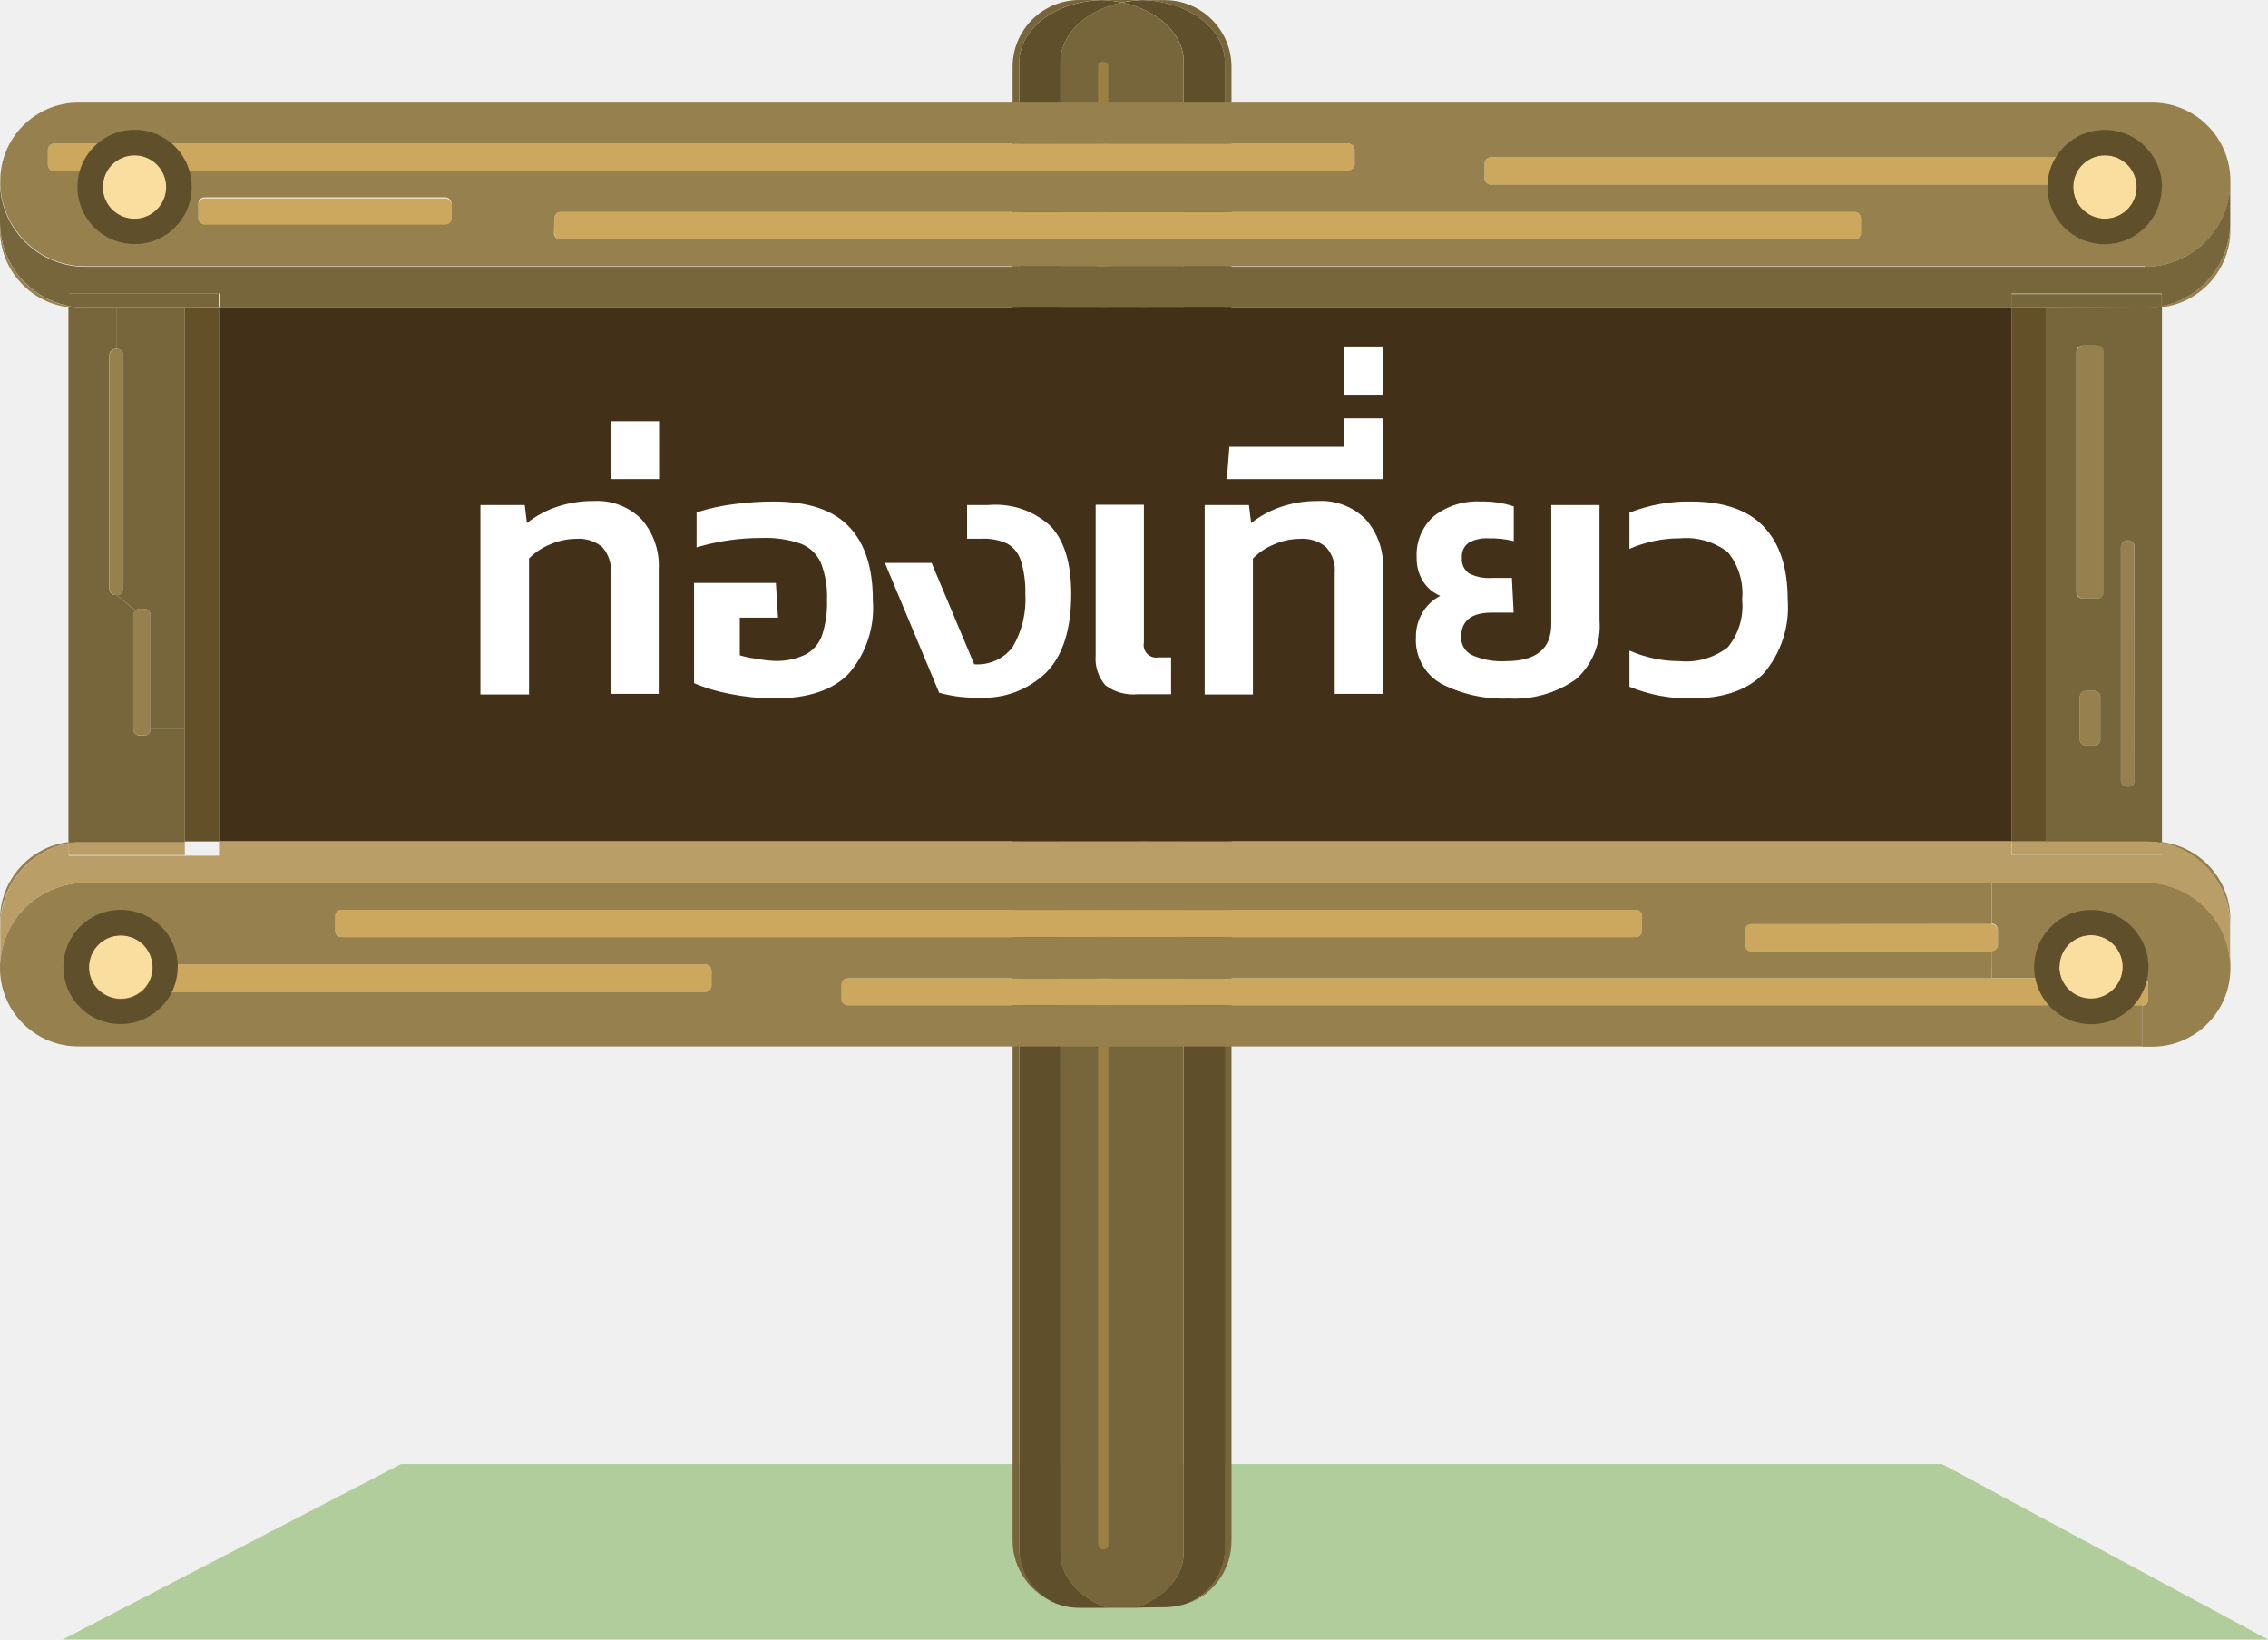
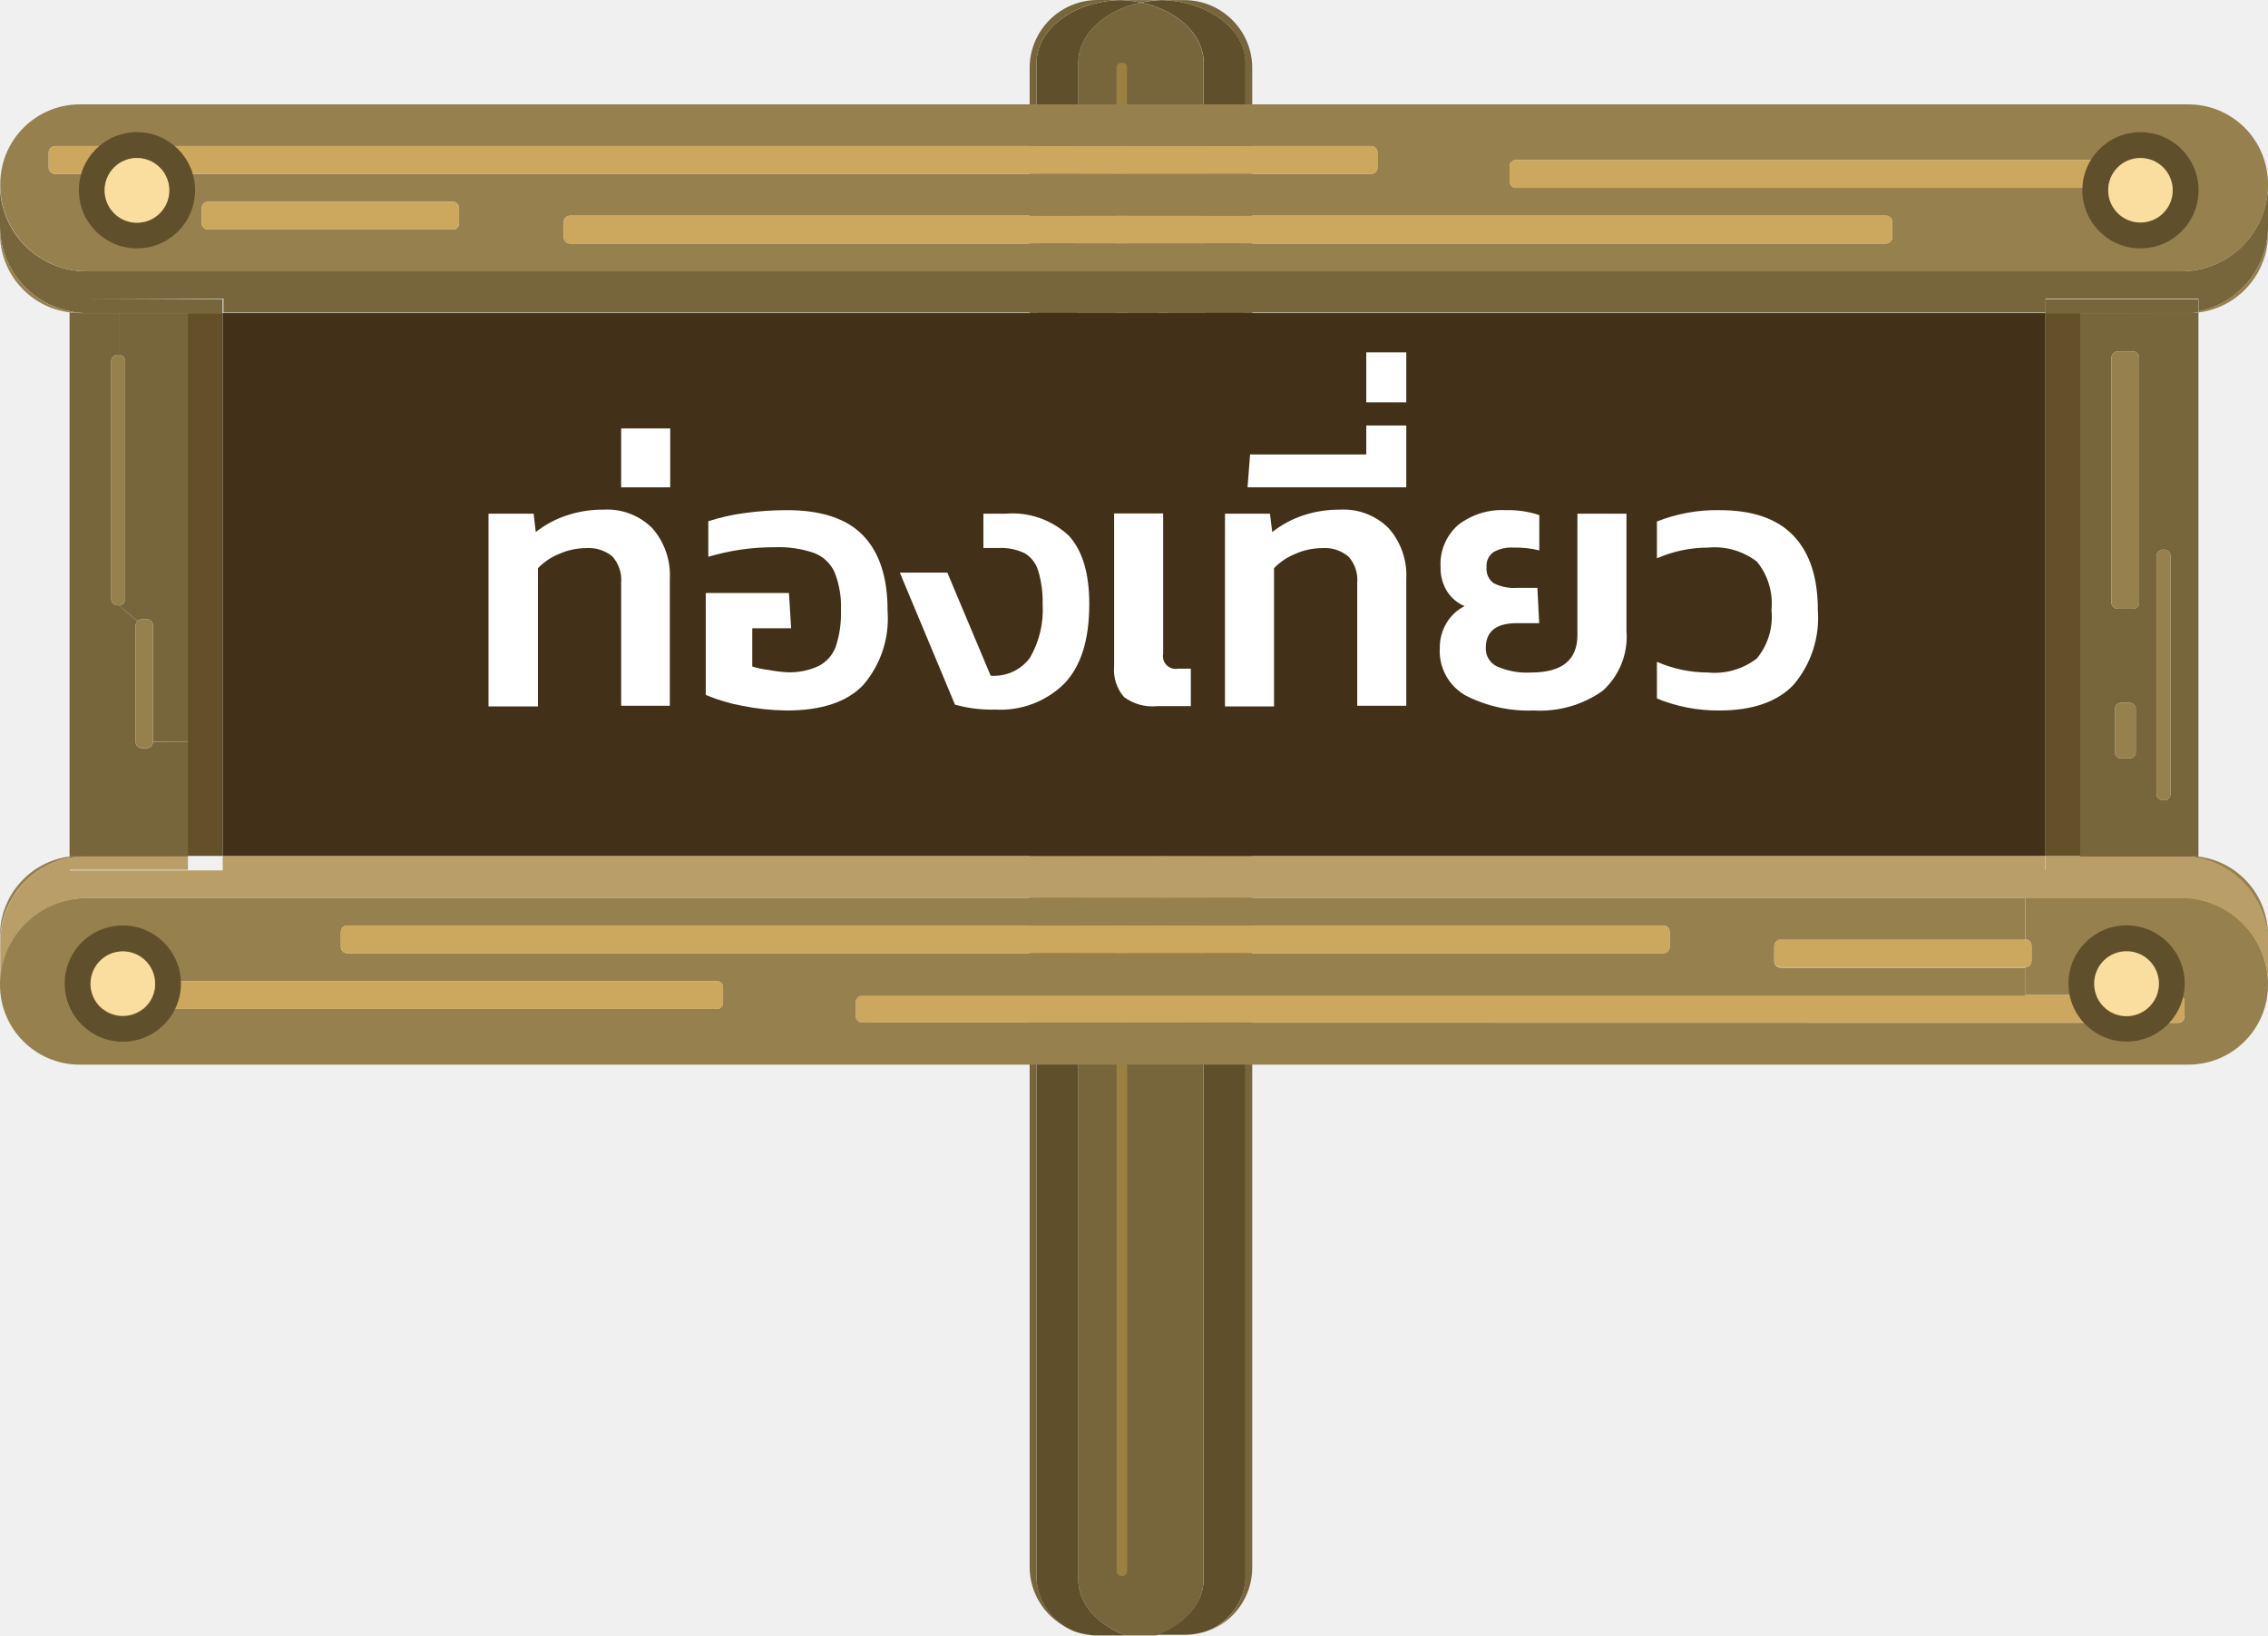
- <svg xmlns="http://www.w3.org/2000/svg" viewBox="0 0 181 130.86">
+ <svg xmlns="http://www.w3.org/2000/svg" viewBox="0 0 178 128.31">
  <defs>
-     <style>.cls-1{fill:#9ec180;opacity:0.75;}.cls-2{fill:#77663c;}.cls-3{fill:#604f2b;}.cls-4{fill:#9b8043;}.cls-5{fill:#96804e;}.cls-6{fill:#cca75e;}.cls-7{fill:#ba9e67;}.cls-8{fill:#634f28;}.cls-9{fill:#423118;}.cls-10{fill:#f9dea0;}.cls-11{fill:#fff;}</style>
+     <style>.cls-1{fill:#77663c;}.cls-2{fill:#604f2b;}.cls-3{fill:#9b8043;}.cls-4{fill:#96804e;}.cls-5{fill:#ba9e67;}.cls-6{fill:#cca75e;}.cls-7{fill:#634f28;}.cls-8{fill:#423118;}.cls-9{fill:#f9dea0;}.cls-10{fill:#fff;}</style>
  </defs>
  <g id="Layer_2" data-name="Layer 2">
    <g id="ป้ายท่องเที่ยว">
-       <polygon class="cls-1" points="181 130.86 5 130.86 32 116.86 155 116.86 181 130.86" />
-       <path class="cls-2" d="M98,5.19C98,2.53,95.08.35,91.43.26H93.2a5.33,5.33,0,0,1,5.33,5.34V123.23a5.3,5.3,0,0,1-3.46,5,4.72,4.72,0,0,0,2.91-4Z" transform="translate(-0.25 -0.25)" />
-       <path class="cls-2" d="M94.71,5.19v119c0,1.92-1.51,3.57-3.72,4.39h-2.4c-2.2-.82-3.71-2.47-3.71-4.39V5.19c0-2.25,2.07-4.14,4.91-4.74C92.63,1.05,94.71,2.94,94.71,5.19Z" transform="translate(-0.25 -0.25)" />
-       <path class="cls-3" d="M91,128.56c2.21-.82,3.72-2.47,3.72-4.39V5.19c0-2.25-2.08-4.14-4.92-4.74A9.68,9.68,0,0,1,91.43.26C95.08.35,98,2.53,98,5.19v119a4.72,4.72,0,0,1-2.91,4,5.3,5.3,0,0,1-1.87.34Z" transform="translate(-0.25 -0.25)" />
-       <path class="cls-2" d="M88.43.25h3a9.68,9.68,0,0,0-1.64.19A9.56,9.56,0,0,0,88.15.26Z" transform="translate(-0.25 -0.25)" />
-       <path class="cls-3" d="M88.15.26a9.56,9.56,0,0,1,1.64.19c-2.84.6-4.91,2.49-4.91,4.74v119c0,1.92,1.51,3.57,3.71,4.39H86.4a5.26,5.26,0,0,1-1.87-.34,4.72,4.72,0,0,1-2.93-4V5.19C81.6,2.53,84.51.35,88.15.26Z" transform="translate(-0.25 -0.25)" />
-       <path class="cls-2" d="M86.4.25h1.75C84.51.35,81.6,2.53,81.6,5.19v119a4.72,4.72,0,0,0,2.93,4,5.31,5.31,0,0,1-3.47-5V5.59A5.34,5.34,0,0,1,86.4.25Z" transform="translate(-0.25 -0.25)" />
-       <rect class="cls-4" x="62.22" y="30.83" width="52.14" height="0.82" rx="0.37" transform="translate(119.28 -57.3) rotate(90)" />
-       <rect class="cls-4" x="65.5" y="48.3" width="52.14" height="0.82" rx="0.37" transform="translate(140.03 -43.11) rotate(90)" />
-       <rect class="cls-4" x="62.22" y="97.44" width="52.14" height="0.82" rx="0.37" transform="translate(185.9 9.31) rotate(90)" />
-       <path class="cls-5" d="M178.25,77v.58A6.25,6.25,0,0,1,172,83.79h-.8V80.51a.48.48,0,0,0,.49-.49V78.83a.49.49,0,0,0-.49-.5h-12V76.14a.49.49,0,0,0,.49-.49V74.46a.5.5,0,0,0-.49-.5V70.68h12.23a6.84,6.84,0,0,1,6.82,6.55C178.24,77.15,178.25,77.06,178.25,77Z" transform="translate(-0.25 -0.25)" />
-       <path class="cls-5" d="M172.79,67.46a6.24,6.24,0,0,1,5.46,6.2v.57a6.8,6.8,0,0,0-5.46-6.68Z" transform="translate(-0.25 -0.25)" />
-       <path class="cls-5" d="M172.79,24.67A6.8,6.8,0,0,0,178.25,18v.58a6.23,6.23,0,0,1-5.46,6.19Z" transform="translate(-0.25 -0.25)" />
-       <path class="cls-2" d="M172.79,67.46v.09a6.18,6.18,0,0,0-1.37-.14H172A7.13,7.13,0,0,1,172.79,67.46Z" transform="translate(-0.25 -0.25)" />
-       <path class="cls-5" d="M172,24.82h-.58a6.19,6.19,0,0,0,1.37-.15v.09A7.18,7.18,0,0,1,172,24.82Z" transform="translate(-0.25 -0.25)" />
-       <path class="cls-6" d="M171.2,78.33a.49.49,0,0,1,.49.5V80a.48.48,0,0,1-.49.49H67.91a.5.5,0,0,1-.5-.49V78.83a.5.5,0,0,1,.5-.5H171.2Z" transform="translate(-0.25 -0.25)" />
-       <path class="cls-5" d="M170.6,62.55a.49.49,0,0,1-.49.49H170a.5.5,0,0,1-.5-.49V43.88a.51.51,0,0,1,.5-.5h.1a.5.5,0,0,1,.49.5Z" transform="translate(-0.25 -0.25)" />
-       <path class="cls-6" d="M169,12.8a.5.5,0,0,1,.49.51V14.5A.49.49,0,0,1,169,15H119.23a.5.5,0,0,1-.5-.49V13.31a.51.51,0,0,1,.5-.51Z" transform="translate(-0.25 -0.25)" />
-       <path class="cls-5" d="M166,28.32a.51.51,0,0,1,.5-.5h1.19a.49.49,0,0,1,.49.5V47.53a.48.48,0,0,1-.49.49h-1.19a.5.5,0,0,1-.5-.49Z" transform="translate(-0.25 -0.25)" />
-       <path class="cls-5" d="M167.38,55.39a.5.5,0,0,1,.49.51v3.37a.49.49,0,0,1-.49.49h-.64a.5.5,0,0,1-.51-.49V55.9a.51.51,0,0,1,.51-.51Z" transform="translate(-0.25 -0.25)" />
-       <path class="cls-2" d="M166.46,27.82a.51.51,0,0,0-.5.5V47.53a.5.5,0,0,0,.5.49h1.19a.48.48,0,0,0,.49-.49V28.32a.49.49,0,0,0-.49-.5Zm1.41,31.45V55.9a.5.5,0,0,0-.49-.51h-.64a.51.51,0,0,0-.51.51v3.37a.5.5,0,0,0,.51.49h.64A.49.49,0,0,0,167.87,59.27Zm1.64-15.39V62.55a.5.5,0,0,0,.5.49h.1a.49.49,0,0,0,.49-.49V43.88a.5.5,0,0,0-.49-.5H170A.51.51,0,0,0,169.51,43.88Zm-6,23.53V24.82H172a7.18,7.18,0,0,0,.79-.06v42.7a7.13,7.13,0,0,0-.79,0h-8.5Z" transform="translate(-0.25 -0.25)" />
-       <path class="cls-7" d="M172.79,68.5h-12V67.41h10.65a6.18,6.18,0,0,1,1.37.14Z" transform="translate(-0.25 -0.25)" />
-       <rect class="cls-8" x="160.53" y="24.57" width="2.73" height="42.59" />
-       <path class="cls-2" d="M163.5,24.82h-2.73v-1.1h12v1a6.19,6.19,0,0,1-1.37.15Z" transform="translate(-0.25 -0.25)" />
-       <rect class="cls-9" x="17.47" y="24.57" width="143.06" height="42.59" />
-       <path class="cls-6" d="M159.19,74a.5.5,0,0,1,.49.5v1.19a.49.49,0,0,1-.49.49H140a.5.5,0,0,1-.5-.49V74.46a.51.51,0,0,1,.5-.5Z" transform="translate(-0.25 -0.25)" />
-       <path class="cls-6" d="M148.27,19.36H45a.5.5,0,0,1-.51-.5V17.67a.51.51,0,0,1,.51-.5H148.27a.5.5,0,0,1,.49.5v1.19A.49.49,0,0,1,148.27,19.36Z" transform="translate(-0.25 -0.25)" />
-       <path class="cls-6" d="M130.8,75.05H27.5a.5.5,0,0,1-.5-.49V73.37a.5.5,0,0,1,.5-.5H130.8a.49.49,0,0,1,.49.5v1.19A.49.49,0,0,1,130.8,75.05Z" transform="translate(-0.25 -0.25)" />
-       <path class="cls-6" d="M107.87,13.9H4.57a.5.5,0,0,1-.5-.5V12.21a.51.51,0,0,1,.5-.5h103.3a.5.5,0,0,1,.49.5V13.4A.49.49,0,0,1,107.87,13.9Z" transform="translate(-0.25 -0.25)" />
-       <path class="cls-6" d="M56.54,79.42H6.75a.5.5,0,0,1-.5-.49V77.74a.51.51,0,0,1,.5-.51H56.54a.5.5,0,0,1,.49.51v1.19A.49.49,0,0,1,56.54,79.42Z" transform="translate(-0.25 -0.25)" />
-       <path class="cls-5" d="M159.19,78.33H67.91a.5.5,0,0,0-.5.5V80a.5.5,0,0,0,.5.49H171.2v3.28H6.5A6.25,6.25,0,0,1,.25,77.54V77a2.13,2.13,0,0,0,0,.27,6.82,6.82,0,0,1,6.8-6.55H159.19V74H140a.51.51,0,0,0-.5.5v1.19a.5.5,0,0,0,.5.49h19.21ZM56.54,77.23H6.75a.51.51,0,0,0-.5.51v1.19a.5.5,0,0,0,.5.49H56.54a.49.49,0,0,0,.49-.49V77.74A.5.5,0,0,0,56.54,77.23Zm-29-2.18H130.8a.49.49,0,0,0,.49-.49V73.37a.49.49,0,0,0-.49-.5H27.5a.5.5,0,0,0-.5.5v1.19A.5.5,0,0,0,27.5,75.05Z" transform="translate(-0.25 -0.25)" />
-       <path class="cls-6" d="M35.79,16.08a.5.5,0,0,1,.49.5v1.19a.48.48,0,0,1-.49.49H16.58a.49.49,0,0,1-.5-.49V16.58a.51.51,0,0,1,.5-.5Z" transform="translate(-0.25 -0.25)" />
-       <polygon class="cls-8" points="17.47 24.57 17.47 67.16 14.74 67.16 14.74 58.2 14.74 24.57 17.47 24.57" />
-       <path class="cls-2" d="M15,24.82H7.07a6.1,6.1,0,0,1-1.36-.15v-1h12v1.1Z" transform="translate(-0.25 -0.25)" />
-       <path class="cls-7" d="M15,67.41V68.5H5.71v-1a6.09,6.09,0,0,1,1.36-.14Z" transform="translate(-0.25 -0.25)" />
-       <path class="cls-5" d="M11.77,48.84a.5.5,0,0,1,.49.5v9.11a.49.49,0,0,1-.49.49H11.4a.5.5,0,0,1-.51-.49V49.34a.48.48,0,0,1,.16-.35.47.47,0,0,1,.35-.15Z" transform="translate(-0.25 -0.25)" />
-       <path class="cls-2" d="M9.58,47.75a.48.48,0,0,0,.49-.49V28.59a.49.49,0,0,0-.49-.5V24.82H15V58.45H12.26V49.34a.5.5,0,0,0-.49-.5H11.4a.47.47,0,0,0-.35.15Z" transform="translate(-0.25 -0.25)" />
-       <path class="cls-2" d="M9.48,28.09a.51.51,0,0,0-.5.5V47.26a.5.5,0,0,0,.5.49h.1L11.05,49a.48.48,0,0,0-.16.35v9.11a.5.5,0,0,0,.51.49h.37a.49.49,0,0,0,.49-.49H15v9H6.5a6.84,6.84,0,0,0-.79,0V24.76a6.83,6.83,0,0,0,.79.06H9.58v3.27Z" transform="translate(-0.25 -0.25)" />
-       <path class="cls-5" d="M9,28.59a.51.51,0,0,1,.5-.5h.1a.49.49,0,0,1,.49.5V47.26a.48.48,0,0,1-.49.49h-.1a.5.5,0,0,1-.5-.49Z" transform="translate(-0.25 -0.25)" />
-       <path class="cls-5" d="M7.07,24.82H6.5a6.83,6.83,0,0,1-.79-.06v-.09A6.1,6.1,0,0,0,7.07,24.82Z" transform="translate(-0.25 -0.25)" />
-       <path class="cls-2" d="M6.5,67.41h.57a6.09,6.09,0,0,0-1.36.14v-.09A6.84,6.84,0,0,1,6.5,67.41Z" transform="translate(-0.25 -0.25)" />
-       <path class="cls-5" d="M118.73,14.5a.5.5,0,0,0,.5.49H169a.49.49,0,0,0,.49-.49V13.31a.5.5,0,0,0-.49-.51H119.23a.51.51,0,0,0-.5.51ZM44.47,18.86a.5.5,0,0,0,.51.5H148.27a.49.49,0,0,0,.49-.5V17.67a.5.5,0,0,0-.49-.5H45a.51.51,0,0,0-.51.5Zm-39.9-5h103.3a.49.49,0,0,0,.49-.5V12.21a.5.5,0,0,0-.49-.5H4.57a.51.51,0,0,0-.5.5V13.4A.5.5,0,0,0,4.57,13.9Zm166.85,7.64H7.07A6.8,6.8,0,0,1,.27,15a2.65,2.65,0,0,0,0,.27v-.57A6.25,6.25,0,0,1,6.5,8.44H172a6.25,6.25,0,0,1,6.25,6.25v.57c0-.09,0-.17,0-.27A6.82,6.82,0,0,1,171.42,21.54Zm-135.14-5a.5.5,0,0,0-.49-.5H16.58a.51.51,0,0,0-.5.5v1.19a.49.49,0,0,0,.5.49H35.79a.48.48,0,0,0,.49-.49Z" transform="translate(-0.25 -0.25)" />
-       <path class="cls-2" d="M7.07,21.54H171.42A6.82,6.82,0,0,0,178.24,15c0,.1,0,.18,0,.27V18a6.8,6.8,0,0,1-5.46,6.68v-1h-12v1.1h-143v-1.1h-12v1A6.8,6.8,0,0,1,.25,18V15.26a2.65,2.65,0,0,1,0-.27A6.8,6.8,0,0,0,7.07,21.54Z" transform="translate(-0.25 -0.25)" />
-       <path class="cls-7" d="M160.77,68.5h12v-1a6.8,6.8,0,0,1,5.46,6.68V77c0,.1,0,.19,0,.27a6.84,6.84,0,0,0-6.82-6.55H7.07a6.82,6.82,0,0,0-6.8,6.55,2.13,2.13,0,0,1,0-.27V74.23a6.8,6.8,0,0,1,5.46-6.68v1h12V67.41H160.77Z" transform="translate(-0.25 -0.25)" />
-       <path class="cls-5" d="M.25,18a6.8,6.8,0,0,0,5.46,6.68v.09A6.24,6.24,0,0,1,.25,18.57Z" transform="translate(-0.25 -0.25)" />
-       <path class="cls-5" d="M.25,73.66a6.25,6.25,0,0,1,5.46-6.2v.09A6.8,6.8,0,0,0,.25,74.23Z" transform="translate(-0.25 -0.25)" />
-       <path class="cls-10" d="M11,12.65a2.54,2.54,0,1,1-2.54,2.53A2.53,2.53,0,0,1,11,12.65Z" transform="translate(-0.25 -0.25)" />
-       <path class="cls-3" d="M11,19.73a4.56,4.56,0,1,1,4.55-4.55A4.55,4.55,0,0,1,11,19.73ZM8.45,15.18A2.53,2.53,0,1,0,11,12.65,2.54,2.54,0,0,0,8.45,15.18Z" transform="translate(-0.25 -0.25)" />
-       <path class="cls-10" d="M9.89,74.9a2.53,2.53,0,1,1-2.53,2.52A2.53,2.53,0,0,1,9.89,74.9Z" transform="translate(-0.25 -0.25)" />
-       <path class="cls-3" d="M12.43,77.42A2.54,2.54,0,1,0,9.89,80,2.53,2.53,0,0,0,12.43,77.42Zm2,0a4.56,4.56,0,1,1-4.55-4.55A4.55,4.55,0,0,1,14.44,77.42Z" transform="translate(-0.25 -0.25)" />
-       <path class="cls-10" d="M168.23,12.65a2.53,2.53,0,1,1-2.52,2.53A2.53,2.53,0,0,1,168.23,12.65Z" transform="translate(-0.25 -0.25)" />
-       <path class="cls-3" d="M170.77,15.18a2.53,2.53,0,1,0-2.54,2.53A2.53,2.53,0,0,0,170.77,15.18Zm2,0a4.56,4.56,0,1,1-4.56-4.56A4.56,4.56,0,0,1,172.79,15.18Z" transform="translate(-0.25 -0.25)" />
-       <path class="cls-10" d="M167.15,74.89a2.54,2.54,0,1,1-2.54,2.53A2.53,2.53,0,0,1,167.15,74.89Z" transform="translate(-0.25 -0.25)" />
-       <path class="cls-3" d="M162.59,77.42A4.56,4.56,0,1,1,167.15,82,4.56,4.56,0,0,1,162.59,77.42Zm2,0a2.53,2.53,0,1,0,2.54-2.53A2.53,2.53,0,0,0,164.61,77.42Z" transform="translate(-0.25 -0.25)" />
-       <path class="cls-11" d="M38.59,40.56h3.54L42.3,42a7.87,7.87,0,0,1,2.41-1.3,8.89,8.89,0,0,1,2.92-.46,5,5,0,0,1,3.81,1.45,5.6,5.6,0,0,1,1.38,4v9.94H49V46a2.78,2.78,0,0,0-.68-2.08,2.91,2.91,0,0,0-2.09-.66,5.21,5.21,0,0,0-2.09.45,4.84,4.84,0,0,0-1.67,1.12V55.68H38.59Z" transform="translate(-0.25 -0.25)" />
-       <path class="cls-11" d="M49,33.87h3.85v4.62H49Z" transform="translate(-0.25 -0.25)" />
-       <path class="cls-11" d="M58.54,55.64a13.88,13.88,0,0,1-2.9-.86v-8h6.53l.17,2.77H59.29v3a6.7,6.7,0,0,0,1.29.27A10.61,10.61,0,0,0,62,53a5.36,5.36,0,0,0,2.48-.48A2.78,2.78,0,0,0,65.84,51a8.12,8.12,0,0,0,.41-2.85,7.27,7.27,0,0,0-.5-3,2.91,2.91,0,0,0-1.61-1.51,8.46,8.46,0,0,0-3.08-.45,18,18,0,0,0-5.22.75V41.15a16.13,16.13,0,0,1,2.91-.65A24.09,24.09,0,0,1,62,40.28q4.08,0,6,2t1.91,5.9A8,8,0,0,1,68,54q-1.9,2-6,2A18.55,18.55,0,0,1,58.54,55.64Z" transform="translate(-0.25 -0.25)" />
-       <path class="cls-11" d="M75.2,55.54,70.87,45.18H74.6L78,53.27a3.5,3.5,0,0,0,3.08-1.4,7.51,7.51,0,0,0,1-4.23A8.24,8.24,0,0,0,81.72,45a2.35,2.35,0,0,0-1.07-1.35,4.34,4.34,0,0,0-2.05-.4H77.43V40.56h1.71a6.47,6.47,0,0,1,5,1.73c1.06,1.16,1.6,2.94,1.6,5.35,0,2.84-.66,4.93-2,6.29a7.13,7.13,0,0,1-5.36,2A10.68,10.68,0,0,1,75.2,55.54Z" transform="translate(-0.25 -0.25)" />
-       <path class="cls-11" d="M88.46,54.94a3.25,3.25,0,0,1-.77-2.4v-12h3.85v11a1,1,0,0,0,1.17,1.18h1v2.94H91.06A3.72,3.72,0,0,1,88.46,54.94Z" transform="translate(-0.25 -0.25)" />
-       <path class="cls-11" d="M96.39,40.56h3.53L100.1,42a7.94,7.94,0,0,1,2.4-1.3,9,9,0,0,1,2.93-.46,5,5,0,0,1,3.8,1.45,5.56,5.56,0,0,1,1.39,4v9.94h-3.85V46a2.74,2.74,0,0,0-.69-2.08,2.89,2.89,0,0,0-2.08-.66,5.21,5.21,0,0,0-2.09.45,4.84,4.84,0,0,0-1.67,1.12V55.68H96.39Z" transform="translate(-0.25 -0.25)" />
-       <path class="cls-11" d="M98.36,35.91h9.12V33.64h3.14v4.85H98.16Z" transform="translate(-0.25 -0.25)" />
-       <path class="cls-11" d="M107.48,27.9h3.14v3.92h-3.14Z" transform="translate(-0.25 -0.25)" />
-       <path class="cls-11" d="M115.25,54.81a4,4,0,0,1-2-3.72,3.7,3.7,0,0,1,.49-1.89,3.54,3.54,0,0,1,1.45-1.39,3,3,0,0,1-1.37-1.16,3.42,3.42,0,0,1-.51-1.89,4.1,4.1,0,0,1,1.38-3.32,5.61,5.61,0,0,1,3.72-1.16,7.68,7.68,0,0,1,2.65.39v2.77a7.51,7.51,0,0,0-2-.22,2.86,2.86,0,0,0-1.61.36,1.31,1.31,0,0,0-.53,1.18,1.37,1.37,0,0,0,.57,1.26,3.53,3.53,0,0,0,1.82.36h1.6l.14,2.77h-1.77c-1.61,0-2.42.65-2.42,1.94a1.54,1.54,0,0,0,.87,1.45,5.81,5.81,0,0,0,2.7.48q3.62,0,3.62-2.94V40.56h3.85v9.18a5.72,5.72,0,0,1-1.86,4.71A8.48,8.48,0,0,1,120.63,56,10.77,10.77,0,0,1,115.25,54.81Z" transform="translate(-0.25 -0.25)" />
-       <path class="cls-11" d="M130.29,55.06V52.18a10,10,0,0,0,4,.84,5.42,5.42,0,0,0,3.85-1.11,5.14,5.14,0,0,0,1.14-3.79,5.18,5.18,0,0,0-1.14-3.8,5.47,5.47,0,0,0-3.85-1.1,10,10,0,0,0-4,.84V41.17a12.76,12.76,0,0,1,4.91-.89c2.58,0,4.52.66,5.8,2s1.92,3.27,1.92,5.85A8.1,8.1,0,0,1,141,54c-1.28,1.33-3.22,2-5.8,2A12.57,12.57,0,0,1,130.29,55.06Z" transform="translate(-0.25 -0.25)" />
+       <path class="cls-1" d="M98.53,5.59V123.23a5.3,5.3,0,0,1-3.46,5,4.72,4.72,0,0,0,2.91-4V5.19C98,2.53,95.08.35,91.43.26H93.2A5.33,5.33,0,0,1,98.53,5.59Z" transform="translate(-0.25 -0.25)" />
+       <path class="cls-2" d="M98,5.19v119a4.72,4.72,0,0,1-2.91,4,5.3,5.3,0,0,1-1.87.34H91c2.21-.82,3.72-2.47,3.72-4.39V5.19c0-2.25-2.08-4.14-4.92-4.74A9.68,9.68,0,0,1,91.43.26C95.08.35,98,2.53,98,5.19Z" transform="translate(-0.25 -0.25)" />
+       <path class="cls-1" d="M94.71,5.19v119c0,1.92-1.51,3.57-3.72,4.39h-2.4c-2.2-.82-3.71-2.47-3.71-4.39V5.19c0-2.25,2.07-4.14,4.91-4.74C92.63,1.05,94.71,2.94,94.71,5.19Z" transform="translate(-0.25 -0.25)" />
+       <path class="cls-1" d="M91.16.25h.27a9.68,9.68,0,0,0-1.64.19A9.56,9.56,0,0,0,88.15.26h3Z" transform="translate(-0.25 -0.25)" />
+       <path class="cls-2" d="M88.15.26a9.56,9.56,0,0,1,1.64.19c-2.84.6-4.91,2.49-4.91,4.74v119c0,1.92,1.51,3.57,3.71,4.39H86.4a5.26,5.26,0,0,1-1.87-.34,4.72,4.72,0,0,1-2.93-4V5.19C81.6,2.53,84.51.35,88.15.26Z" transform="translate(-0.25 -0.25)" />
+       <path class="cls-1" d="M88.43.25h-.28C84.51.35,81.6,2.53,81.6,5.19v119a4.72,4.72,0,0,0,2.93,4,5.31,5.31,0,0,1-3.47-5V5.59A5.34,5.34,0,0,1,86.4.25Z" transform="translate(-0.25 -0.25)" />
+       <rect class="cls-3" x="62.22" y="30.83" width="52.14" height="0.82" rx="0.37" transform="translate(119.28 -57.3) rotate(90)" />
+       <rect class="cls-3" x="65.5" y="48.3" width="52.14" height="0.82" rx="0.37" transform="translate(140.03 -43.11) rotate(90)" />
+       <rect class="cls-3" x="62.22" y="97.44" width="52.14" height="0.82" rx="0.37" transform="translate(185.9 9.31) rotate(90)" />
+       <path class="cls-4" d="M178.25,77v.58A6.25,6.25,0,0,1,172,83.79h-.8V80.51a.48.48,0,0,0,.49-.49V78.83a.49.49,0,0,0-.49-.5h-12V76.14a.49.49,0,0,0,.49-.49V74.46a.5.5,0,0,0-.49-.5V70.68h12.23a6.84,6.84,0,0,1,6.82,6.55C178.24,77.15,178.25,77.06,178.25,77Z" transform="translate(-0.25 -0.25)" />
+       <path class="cls-5" d="M178.25,74.23V77c0,.1,0,.19,0,.27a6.84,6.84,0,0,0-6.82-6.55H7.07a6.82,6.82,0,0,0-6.8,6.55,2.13,2.13,0,0,1,0-.27V74.23a6.8,6.8,0,0,1,5.46-6.68v1h12V67.41H160.77V68.5h12v-1A6.8,6.8,0,0,1,178.25,74.23Z" transform="translate(-0.25 -0.25)" />
+       <path class="cls-4" d="M178.25,73.66v.57a6.8,6.8,0,0,0-5.46-6.68v-.09A6.24,6.24,0,0,1,178.25,73.66Z" transform="translate(-0.25 -0.25)" />
+       <path class="cls-4" d="M178.25,18v.58a6.23,6.23,0,0,1-5.46,6.19v-.09A6.8,6.8,0,0,0,178.25,18Z" transform="translate(-0.25 -0.25)" />
+       <path class="cls-1" d="M178.25,15.26V18a6.8,6.8,0,0,1-5.46,6.68v-1h-12v1.1h-143v-1.1h-12v1A6.8,6.8,0,0,1,.25,18V15.26a2.65,2.65,0,0,1,0-.27,6.8,6.8,0,0,0,6.8,6.55H171.42A6.82,6.82,0,0,0,178.24,15C178.24,15.09,178.25,15.17,178.25,15.26Z" transform="translate(-0.25 -0.25)" />
+       <path class="cls-4" d="M178.25,14.69v.57c0-.09,0-.17,0-.27a6.82,6.82,0,0,1-6.82,6.55H7.07A6.8,6.8,0,0,1,.27,15a2.65,2.65,0,0,0,0,.27v-.57A6.25,6.25,0,0,1,6.5,8.44H172A6.25,6.25,0,0,1,178.25,14.69Zm-8.74-.19V13.31a.5.5,0,0,0-.49-.51H119.23a.51.51,0,0,0-.5.51V14.5a.5.5,0,0,0,.5.49H169A.49.49,0,0,0,169.51,14.5Zm-20.75,4.36V17.67a.5.5,0,0,0-.49-.5H45a.51.51,0,0,0-.51.5v1.19a.5.5,0,0,0,.51.5H148.27A.49.49,0,0,0,148.76,18.86Zm-40.4-5.46V12.21a.5.5,0,0,0-.49-.5H4.57a.51.51,0,0,0-.5.5V13.4a.5.5,0,0,0,.5.5h103.3A.49.49,0,0,0,108.36,13.4ZM36.28,17.77V16.58a.5.5,0,0,0-.49-.5H16.58a.51.51,0,0,0-.5.5v1.19a.49.49,0,0,0,.5.49H35.79A.48.48,0,0,0,36.28,17.77Z" transform="translate(-0.25 -0.25)" />
+       <path class="cls-5" d="M163.5,67.41h7.92a6.18,6.18,0,0,1,1.37.14v1h-12V67.41Z" transform="translate(-0.25 -0.25)" />
+       <path class="cls-1" d="M172.79,67.46v.09a6.18,6.18,0,0,0-1.37-.14H172A7.13,7.13,0,0,1,172.79,67.46Z" transform="translate(-0.25 -0.25)" />
+       <path class="cls-1" d="M172.79,24.76v42.7a7.13,7.13,0,0,0-.79,0h-8.5V24.82H172A7.18,7.18,0,0,0,172.79,24.76ZM170.6,62.55V43.88a.5.5,0,0,0-.49-.5H170a.51.51,0,0,0-.5.5V62.55a.5.5,0,0,0,.5.49h.1A.49.49,0,0,0,170.6,62.55Zm-2.46-15V28.32a.49.49,0,0,0-.49-.5h-1.19a.51.51,0,0,0-.5.5V47.53a.5.5,0,0,0,.5.49h1.19A.48.48,0,0,0,168.14,47.53Zm-.27,11.74V55.9a.5.5,0,0,0-.49-.51h-.64a.51.51,0,0,0-.51.51v3.37a.5.5,0,0,0,.51.49h.64A.49.49,0,0,0,167.87,59.27Z" transform="translate(-0.25 -0.25)" />
+       <path class="cls-4" d="M172.79,24.67v.09a7.18,7.18,0,0,1-.79.06h-.58A6.19,6.19,0,0,0,172.79,24.67Z" transform="translate(-0.25 -0.25)" />
+       <path class="cls-1" d="M163.5,24.82h-2.73v-1.1h12v1a6.19,6.19,0,0,1-1.37.15Z" transform="translate(-0.25 -0.25)" />
+       <path class="cls-6" d="M171.69,78.83V80a.48.48,0,0,1-.49.49H67.91a.5.5,0,0,1-.5-.49V78.83a.5.5,0,0,1,.5-.5H171.2A.49.49,0,0,1,171.69,78.83Z" transform="translate(-0.25 -0.25)" />
+       <path class="cls-4" d="M171.2,80.51v3.28H6.5A6.25,6.25,0,0,1,.25,77.54V77a2.13,2.13,0,0,0,0,.27,6.82,6.82,0,0,1,6.8-6.55H159.19V74H140a.51.51,0,0,0-.5.5v1.19a.5.5,0,0,0,.5.49h19.21v2.19H67.91a.5.5,0,0,0-.5.5V80a.5.5,0,0,0,.5.49Zm-39.91-6V73.37a.49.49,0,0,0-.49-.5H27.5a.5.5,0,0,0-.5.5v1.19a.5.5,0,0,0,.5.49H130.8A.49.49,0,0,0,131.29,74.56ZM57,78.93V77.74a.5.5,0,0,0-.49-.51H6.75a.51.51,0,0,0-.5.51v1.19a.5.5,0,0,0,.5.49H56.54A.49.49,0,0,0,57,78.93Z" transform="translate(-0.25 -0.25)" />
+       <path class="cls-4" d="M170.6,43.88V62.55a.49.49,0,0,1-.49.49H170a.5.5,0,0,1-.5-.49V43.88a.51.51,0,0,1,.5-.5h.1A.5.5,0,0,1,170.6,43.88Z" transform="translate(-0.25 -0.25)" />
+       <path class="cls-6" d="M169.51,13.31V14.5A.49.49,0,0,1,169,15H119.23a.5.5,0,0,1-.5-.49V13.31a.51.51,0,0,1,.5-.51H169A.5.5,0,0,1,169.51,13.31Z" transform="translate(-0.25 -0.25)" />
+       <path class="cls-4" d="M168.14,28.32V47.53a.48.48,0,0,1-.49.49h-1.19a.5.5,0,0,1-.5-.49V28.32a.51.51,0,0,1,.5-.5h1.19A.49.49,0,0,1,168.14,28.32Z" transform="translate(-0.25 -0.25)" />
+       <path class="cls-4" d="M167.87,55.9v3.37a.49.49,0,0,1-.49.49h-.64a.5.5,0,0,1-.51-.49V55.9a.51.51,0,0,1,.51-.51h.64A.5.5,0,0,1,167.87,55.9Z" transform="translate(-0.25 -0.25)" />
+       <rect class="cls-7" x="160.53" y="24.57" width="2.73" height="42.59" />
+       <rect class="cls-8" x="17.47" y="24.57" width="143.06" height="42.59" />
+       <path class="cls-6" d="M159.68,74.46v1.19a.49.49,0,0,1-.49.49H140a.5.5,0,0,1-.5-.49V74.46a.51.51,0,0,1,.5-.5h19.21A.5.5,0,0,1,159.68,74.46Z" transform="translate(-0.25 -0.25)" />
+       <path class="cls-6" d="M148.76,17.67v1.19a.49.49,0,0,1-.49.5H45a.5.5,0,0,1-.51-.5V17.67a.51.51,0,0,1,.51-.5H148.27A.5.5,0,0,1,148.76,17.67Z" transform="translate(-0.25 -0.25)" />
+       <path class="cls-6" d="M131.29,73.37v1.19a.49.49,0,0,1-.49.49H27.5a.5.5,0,0,1-.5-.49V73.37a.5.5,0,0,1,.5-.5H130.8A.49.49,0,0,1,131.29,73.37Z" transform="translate(-0.25 -0.25)" />
+       <path class="cls-6" d="M108.36,12.21V13.4a.49.49,0,0,1-.49.5H4.57a.5.5,0,0,1-.5-.5V12.21a.51.51,0,0,1,.5-.5h103.3A.5.5,0,0,1,108.36,12.21Z" transform="translate(-0.25 -0.25)" />
+       <path class="cls-6" d="M57,77.74v1.19a.49.49,0,0,1-.49.49H6.75a.5.5,0,0,1-.5-.49V77.74a.51.51,0,0,1,.5-.51H56.54A.5.5,0,0,1,57,77.74Z" transform="translate(-0.25 -0.25)" />
+       <path class="cls-6" d="M36.28,16.58v1.19a.48.48,0,0,1-.49.49H16.58a.49.49,0,0,1-.5-.49V16.58a.51.51,0,0,1,.5-.5H35.79A.5.5,0,0,1,36.28,16.58Z" transform="translate(-0.25 -0.25)" />
+       <polygon class="cls-7" points="17.47 24.57 17.47 67.16 14.74 67.16 14.74 58.2 14.74 24.57 17.47 24.57" />
+       <path class="cls-1" d="M17.72,23.72v1.1H7.07a6.1,6.1,0,0,1-1.36-.15v-1Z" transform="translate(-0.25 -0.25)" />
+       <path class="cls-5" d="M15,67.41V68.5H5.71v-1a6.09,6.09,0,0,1,1.36-.14Z" transform="translate(-0.25 -0.25)" />
+       <path class="cls-1" d="M15,58.45v9H6.5a6.84,6.84,0,0,0-.79,0V24.76a6.83,6.83,0,0,0,.79.06H9.58v3.27h-.1a.51.51,0,0,0-.5.5V47.26a.5.5,0,0,0,.5.49h.1L11.05,49a.48.48,0,0,0-.16.35v9.11a.5.5,0,0,0,.51.49h.37a.49.49,0,0,0,.49-.49Z" transform="translate(-0.25 -0.25)" />
+       <path class="cls-1" d="M15,24.82V58.45H12.26V49.34a.5.5,0,0,0-.49-.5H11.4a.47.47,0,0,0-.35.15L9.58,47.75a.48.48,0,0,0,.49-.49V28.59a.49.49,0,0,0-.49-.5V24.82Z" transform="translate(-0.25 -0.25)" />
+       <path class="cls-4" d="M12.26,49.34v9.11a.49.49,0,0,1-.49.49H11.4a.5.5,0,0,1-.51-.49V49.34a.48.48,0,0,1,.16-.35.47.47,0,0,1,.35-.15h.37A.5.5,0,0,1,12.26,49.34Z" transform="translate(-0.25 -0.25)" />
+       <path class="cls-4" d="M10.07,28.59V47.26a.48.48,0,0,1-.49.49h-.1a.5.5,0,0,1-.5-.49V28.59a.51.51,0,0,1,.5-.5h.1A.49.49,0,0,1,10.07,28.59Z" transform="translate(-0.25 -0.25)" />
+       <path class="cls-4" d="M7.07,24.82H6.5a6.83,6.83,0,0,1-.79-.06v-.09A6.1,6.1,0,0,0,7.07,24.82Z" transform="translate(-0.25 -0.25)" />
+       <path class="cls-1" d="M6.5,67.41h.57a6.09,6.09,0,0,0-1.36.14v-.09A6.84,6.84,0,0,1,6.5,67.41Z" transform="translate(-0.25 -0.25)" />
+       <path class="cls-4" d="M5.71,67.46v.09A6.8,6.8,0,0,0,.25,74.23v-.57A6.25,6.25,0,0,1,5.71,67.46Z" transform="translate(-0.25 -0.25)" />
+       <path class="cls-4" d="M5.71,24.67v.09A6.24,6.24,0,0,1,.25,18.57V18A6.8,6.8,0,0,0,5.71,24.67Z" transform="translate(-0.25 -0.25)" />
+       <path class="cls-2" d="M11,10.62a4.56,4.56,0,1,1-4.56,4.56A4.56,4.56,0,0,1,11,10.62Zm2.52,4.56A2.53,2.53,0,1,0,11,17.72,2.53,2.53,0,0,0,13.51,15.18Z" transform="translate(-0.25 -0.25)" />
+       <path class="cls-9" d="M11,12.65a2.54,2.54,0,1,1-2.54,2.53A2.53,2.53,0,0,1,11,12.65Z" transform="translate(-0.25 -0.25)" />
+       <path class="cls-2" d="M9.89,72.87a4.56,4.56,0,1,1-4.56,4.55A4.55,4.55,0,0,1,9.89,72.87Zm2.54,4.55A2.54,2.54,0,1,0,9.89,80,2.53,2.53,0,0,0,12.43,77.42Z" transform="translate(-0.25 -0.25)" />
+       <path class="cls-9" d="M9.89,74.9a2.53,2.53,0,1,1-2.53,2.52A2.53,2.53,0,0,1,9.89,74.9Z" transform="translate(-0.25 -0.25)" />
+       <path class="cls-2" d="M168.23,10.62a4.56,4.56,0,1,1-4.55,4.56A4.56,4.56,0,0,1,168.23,10.62Zm2.54,4.56a2.53,2.53,0,1,0-2.54,2.53A2.53,2.53,0,0,0,170.77,15.18Z" transform="translate(-0.25 -0.25)" />
+       <path class="cls-9" d="M168.23,12.65a2.53,2.53,0,1,1-2.52,2.53A2.53,2.53,0,0,1,168.23,12.65Z" transform="translate(-0.25 -0.25)" />
+       <path class="cls-2" d="M167.15,72.86a4.56,4.56,0,1,1-4.56,4.56A4.56,4.56,0,0,1,167.15,72.86Zm2.52,4.56A2.53,2.53,0,1,0,167.15,80,2.53,2.53,0,0,0,169.67,77.42Z" transform="translate(-0.25 -0.25)" />
+       <path class="cls-9" d="M167.15,74.89a2.54,2.54,0,1,1-2.54,2.53A2.53,2.53,0,0,1,167.15,74.89Z" transform="translate(-0.25 -0.25)" />
+       <path class="cls-10" d="M38.59,40.56h3.54L42.3,42a7.87,7.87,0,0,1,2.41-1.3,8.89,8.89,0,0,1,2.92-.46,5,5,0,0,1,3.81,1.45,5.6,5.6,0,0,1,1.38,4v9.94H49V46a2.78,2.78,0,0,0-.68-2.08,2.91,2.91,0,0,0-2.09-.66,5.21,5.21,0,0,0-2.09.45,4.84,4.84,0,0,0-1.67,1.12V55.68H38.59Z" transform="translate(-0.25 -0.25)" />
+       <path class="cls-10" d="M49,33.87h3.85v4.62H49Z" transform="translate(-0.25 -0.25)" />
+       <path class="cls-10" d="M58.54,55.64a13.88,13.88,0,0,1-2.9-.86v-8h6.53l.17,2.77H59.29v3a6.7,6.7,0,0,0,1.29.27A10.61,10.61,0,0,0,62,53a5.36,5.36,0,0,0,2.48-.48A2.78,2.78,0,0,0,65.84,51a8.12,8.12,0,0,0,.41-2.85,7.27,7.27,0,0,0-.5-3,2.91,2.91,0,0,0-1.61-1.51,8.46,8.46,0,0,0-3.08-.45,18,18,0,0,0-5.22.75V41.15a16.13,16.13,0,0,1,2.91-.65A24.09,24.09,0,0,1,62,40.28q4.08,0,6,2t1.91,5.9A8,8,0,0,1,68,54q-1.9,2-6,2A18.55,18.55,0,0,1,58.54,55.64Z" transform="translate(-0.25 -0.25)" />
+       <path class="cls-10" d="M75.2,55.54,70.87,45.18H74.6L78,53.27a3.5,3.5,0,0,0,3.08-1.4,7.51,7.51,0,0,0,1-4.23A8.24,8.24,0,0,0,81.72,45a2.35,2.35,0,0,0-1.07-1.35,4.34,4.34,0,0,0-2.05-.4H77.43V40.56h1.71a6.47,6.47,0,0,1,5,1.73c1.06,1.16,1.6,2.94,1.6,5.35,0,2.84-.66,4.93-2,6.29a7.13,7.13,0,0,1-5.36,2A10.68,10.68,0,0,1,75.2,55.54Z" transform="translate(-0.25 -0.25)" />
+       <path class="cls-10" d="M88.46,54.94a3.25,3.25,0,0,1-.77-2.4v-12h3.85v11a1,1,0,0,0,1.17,1.18h1v2.94H91.06A3.72,3.72,0,0,1,88.46,54.94Z" transform="translate(-0.25 -0.25)" />
+       <path class="cls-10" d="M96.39,40.56h3.53L100.1,42a7.94,7.94,0,0,1,2.4-1.3,9,9,0,0,1,2.93-.46,5,5,0,0,1,3.8,1.45,5.56,5.56,0,0,1,1.39,4v9.94h-3.85V46a2.74,2.74,0,0,0-.69-2.08,2.89,2.89,0,0,0-2.08-.66,5.21,5.21,0,0,0-2.09.45,4.84,4.84,0,0,0-1.67,1.12V55.68H96.39Z" transform="translate(-0.25 -0.25)" />
+       <path class="cls-10" d="M98.36,35.91h9.12V33.64h3.14v4.85H98.16Z" transform="translate(-0.25 -0.25)" />
+       <path class="cls-10" d="M107.48,27.9h3.14v3.92h-3.14Z" transform="translate(-0.25 -0.25)" />
+       <path class="cls-10" d="M115.25,54.81a4,4,0,0,1-2-3.72,3.7,3.7,0,0,1,.49-1.89,3.54,3.54,0,0,1,1.45-1.39,3,3,0,0,1-1.37-1.16,3.42,3.42,0,0,1-.51-1.89,4.1,4.1,0,0,1,1.38-3.32,5.61,5.61,0,0,1,3.72-1.16,7.68,7.68,0,0,1,2.65.39v2.77a7.51,7.51,0,0,0-2-.22,2.86,2.86,0,0,0-1.61.36,1.31,1.31,0,0,0-.53,1.18,1.37,1.37,0,0,0,.57,1.26,3.53,3.53,0,0,0,1.82.36h1.6l.14,2.77h-1.77c-1.61,0-2.42.65-2.42,1.94a1.54,1.54,0,0,0,.87,1.45,5.81,5.81,0,0,0,2.7.48q3.62,0,3.62-2.94V40.56h3.85v9.18a5.72,5.72,0,0,1-1.86,4.71A8.48,8.48,0,0,1,120.63,56,10.77,10.77,0,0,1,115.25,54.81Z" transform="translate(-0.25 -0.25)" />
+       <path class="cls-10" d="M130.29,55.06V52.18a10,10,0,0,0,4,.84,5.42,5.42,0,0,0,3.85-1.11,5.14,5.14,0,0,0,1.14-3.79,5.18,5.18,0,0,0-1.14-3.8,5.47,5.47,0,0,0-3.85-1.1,10,10,0,0,0-4,.84V41.17a12.76,12.76,0,0,1,4.91-.89c2.58,0,4.52.66,5.8,2s1.92,3.27,1.92,5.85A8.1,8.1,0,0,1,141,54c-1.28,1.33-3.22,2-5.8,2A12.57,12.57,0,0,1,130.29,55.06Z" transform="translate(-0.25 -0.25)" />
    </g>
  </g>
</svg>
